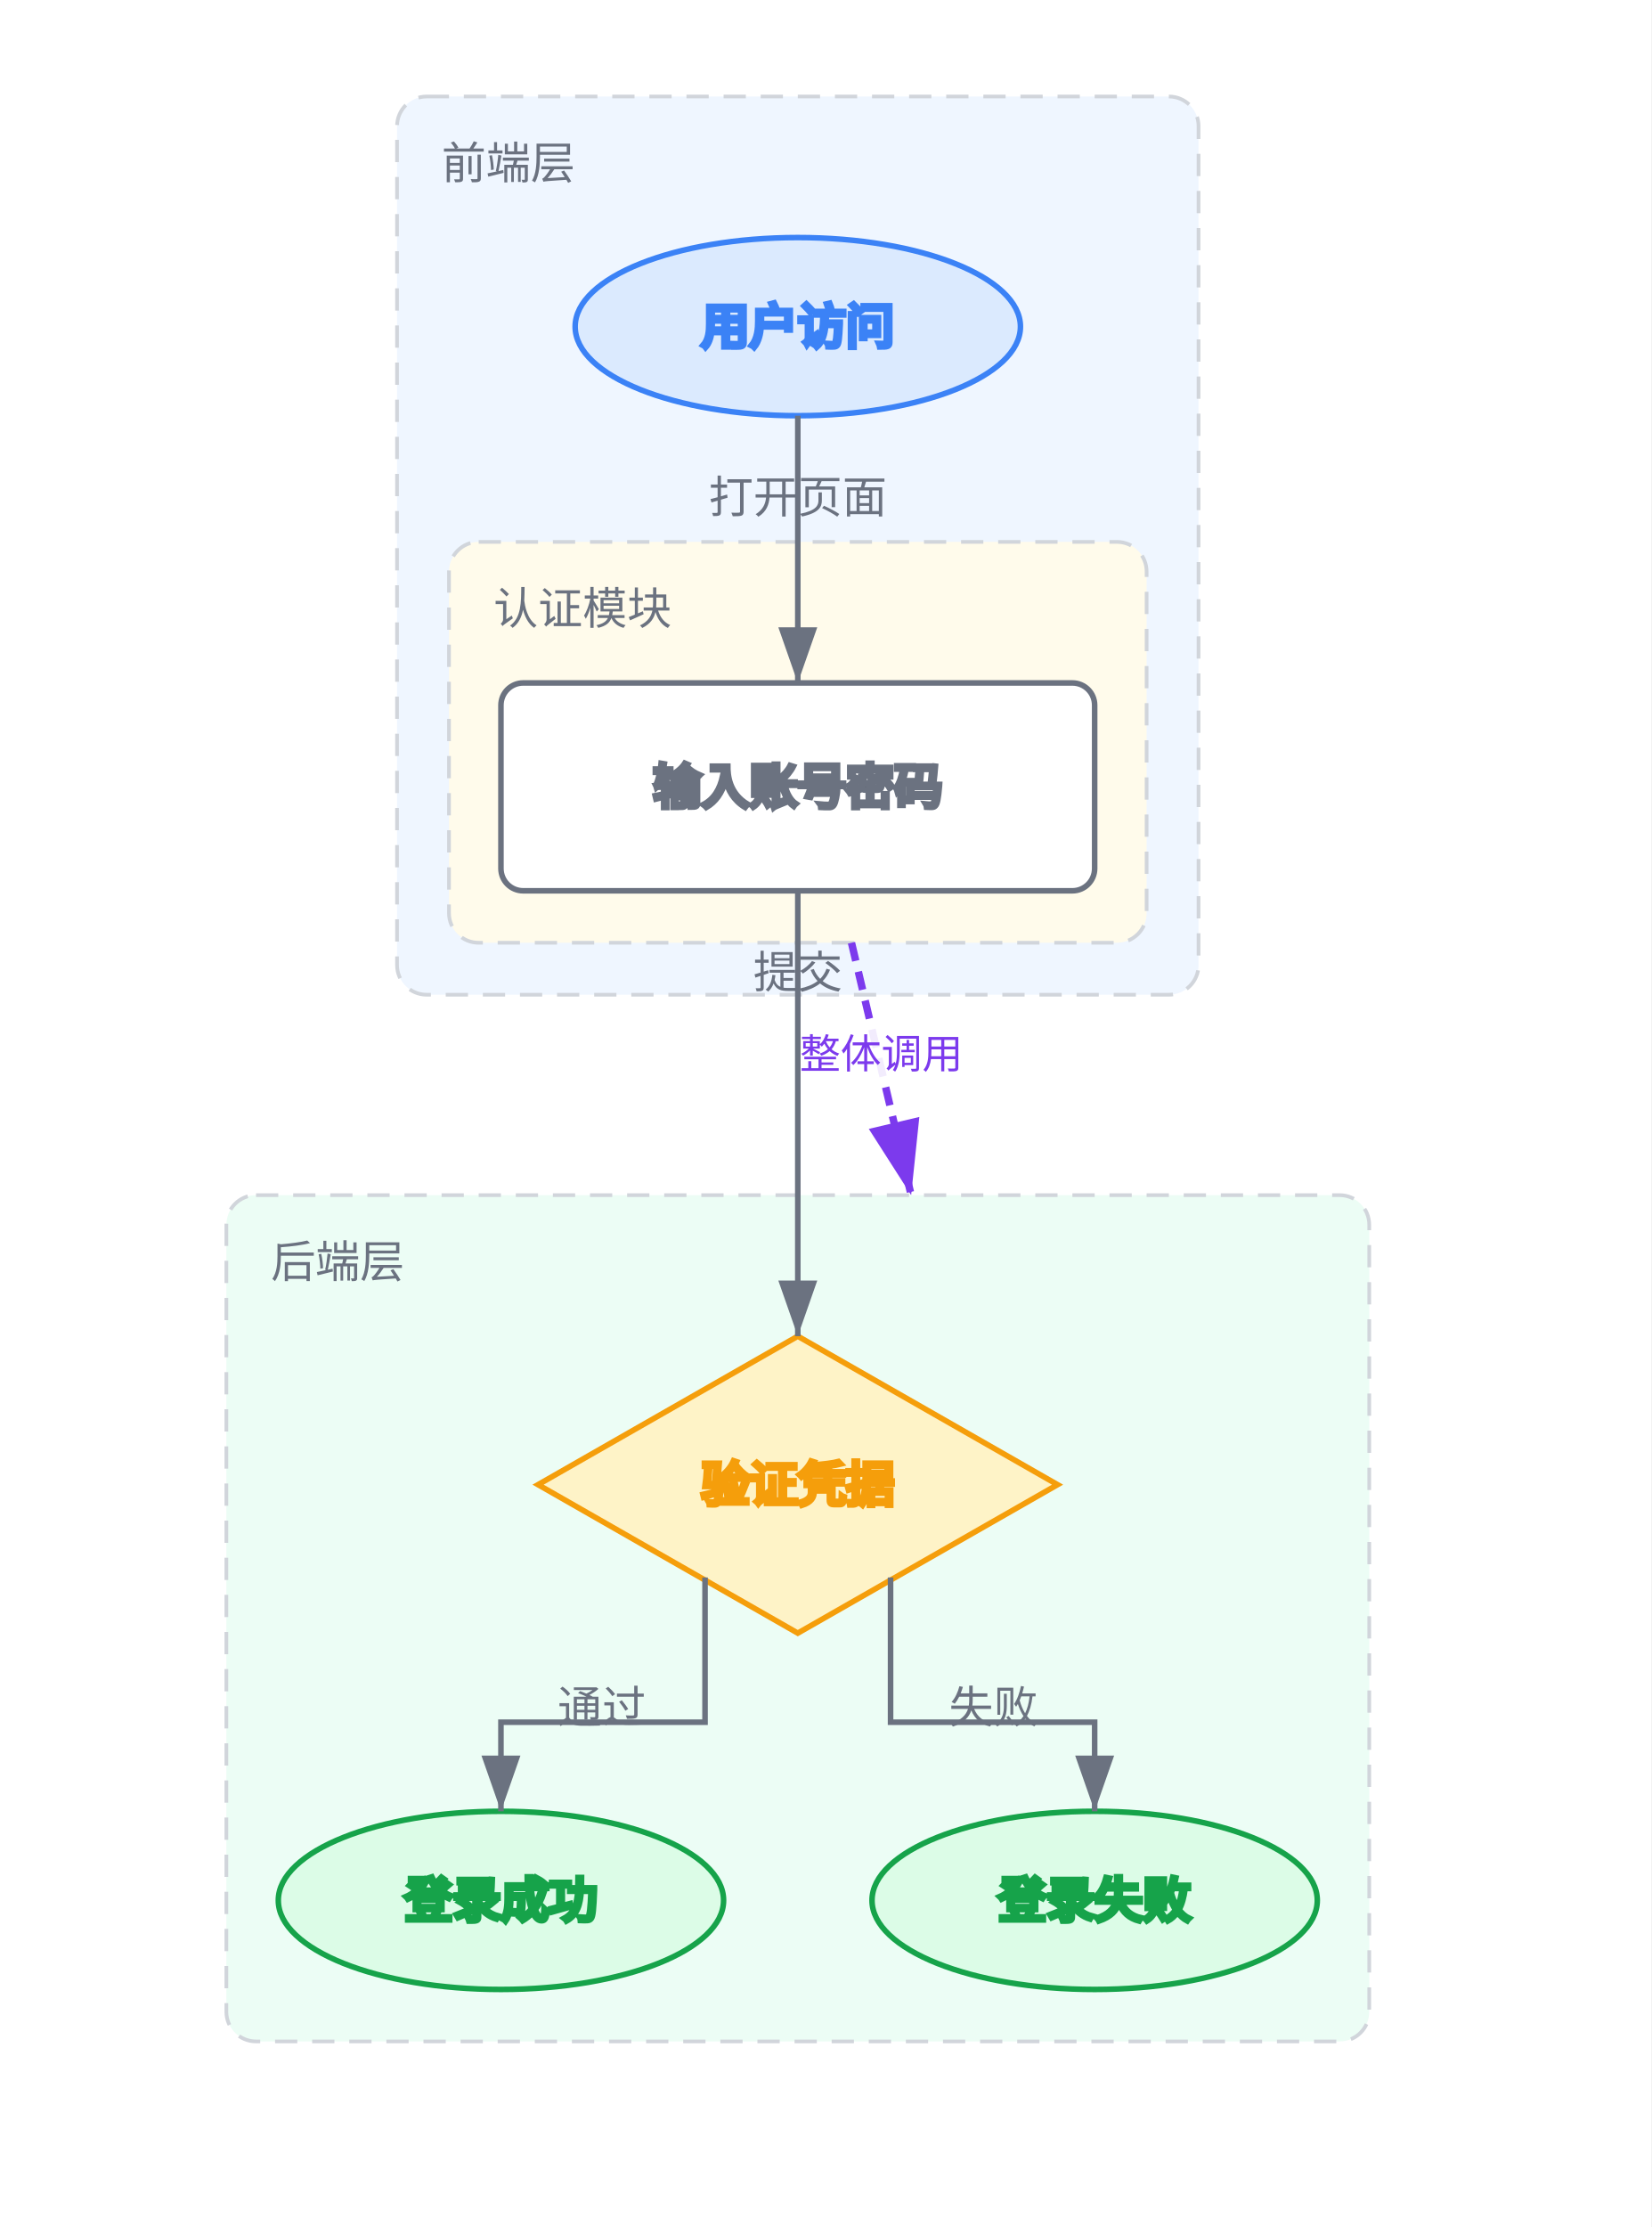
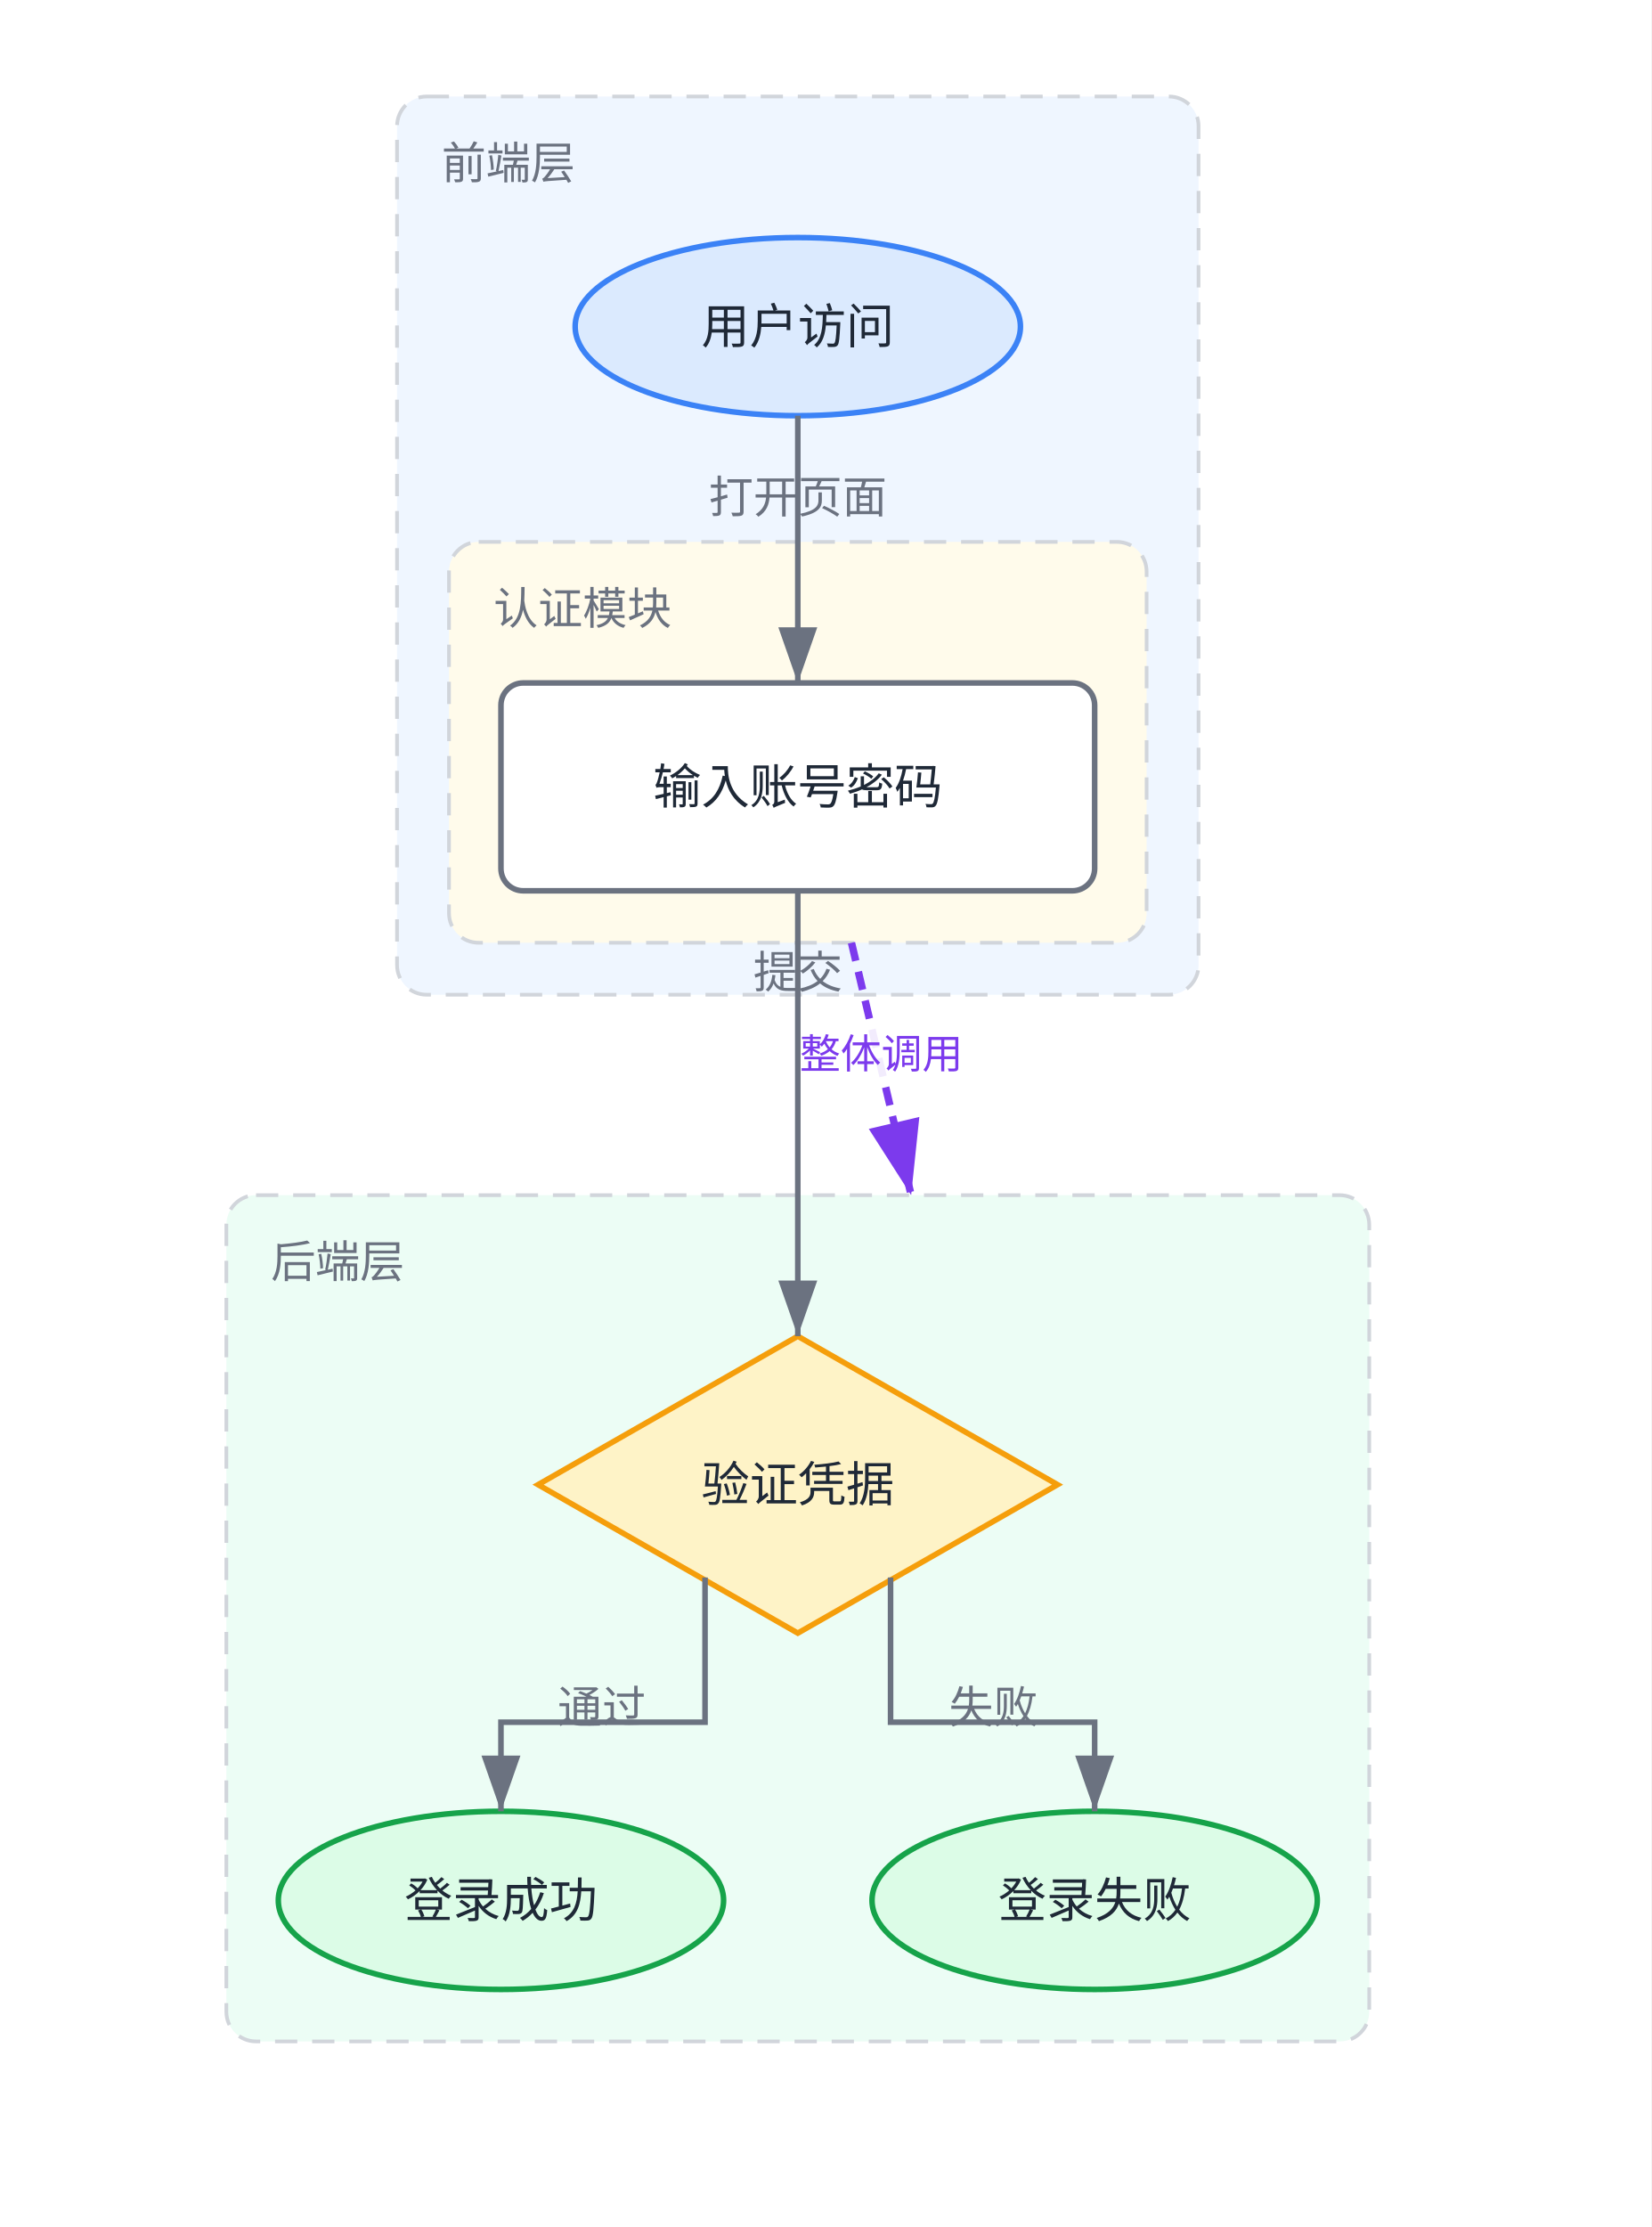
<svg xmlns="http://www.w3.org/2000/svg" width="445" height="600" viewBox="0 0 445 600">
  <defs>
    <marker id="arrowhead" markerWidth="10" markerHeight="7" refX="10" refY="3.5" orient="auto">
      <polygon points="0 0, 10 3.5, 0 7" fill="#6b7280" />
    </marker>
    <marker id="arrowhead-purple" markerWidth="10" markerHeight="7" refX="10" refY="3.5" orient="auto">
      <polygon points="0 0, 10 3.5, 0 7" fill="#7c3aed" />
    </marker>
  </defs>
  <style>.lgdl-anchors,.lgdl-edge-anchors{opacity:0;pointer-events:none;transition:opacity .12s ease}.lgdl-node:hover + .lgdl-anchors,.lgdl-class:hover + .lgdl-anchors,.lgdl-group:hover + .lgdl-anchors,.lgdl-lane:hover + .lgdl-anchors{opacity:1}.lgdl-edge:hover + .lgdl-edge-anchors,.lgdl-aggregate-edge:hover + .lgdl-edge-anchors{opacity:1}.lgdl-node.lgdl-hovered + .lgdl-anchors,.lgdl-class.lgdl-hovered + .lgdl-anchors,.lgdl-group.lgdl-hovered + .lgdl-anchors,.lgdl-lane.lgdl-hovered + .lgdl-anchors{opacity:1}.lgdl-edge.lgdl-hovered + .lgdl-edge-anchors,.lgdl-aggregate-edge.lgdl-hovered + .lgdl-edge-anchors{opacity:1}.lgdl-hovered{filter:drop-shadow(0 0 3px rgba(79,70,229,.65))}</style>
  <rect x="0" y="0" width="445" height="600" fill="#ffffff" />
  <g class="lgdl-group" data-lgdl-loc="groups[1]">
    <rect x="107" y="26" width="216" height="242" rx="8" fill="#eff6ff" stroke="#d1d5db" stroke-dasharray="6 4" />
    <text x="119" y="44" font-family="'Segoe UI', 'PingFang SC', 'Microsoft YaHei', sans-serif" font-size="12" fill="#6b7280" text-anchor="start" dominant-baseline="middle">前端层</text>
  </g>
  <g class="lgdl-anchors">
    <circle cx="323.0" cy="147.0" r="3" fill="#64748b" />
    <circle cx="323.0" cy="175.9" r="3" fill="#64748b" />
    <circle cx="323.0" cy="209.4" r="3" fill="#64748b" />
    <circle cx="323.0" cy="255.0" r="3" fill="#64748b" />
    <circle cx="284.9" cy="268.0" r="3" fill="#64748b" />
    <circle cx="247.4" cy="268.0" r="3" fill="#64748b" />
    <circle cx="215.0" cy="268.0" r="3" fill="#64748b" />
    <circle cx="182.6" cy="268.0" r="3" fill="#64748b" />
    <circle cx="145.1" cy="268.0" r="3" fill="#64748b" />
    <circle cx="107.0" cy="255.0" r="3" fill="#64748b" />
    <circle cx="107.0" cy="209.4" r="3" fill="#64748b" />
    <circle cx="107.0" cy="175.9" r="3" fill="#64748b" />
    <circle cx="107.0" cy="147.0" r="3" fill="#64748b" />
    <circle cx="107.0" cy="118.1" r="3" fill="#64748b" />
    <circle cx="107.0" cy="84.6" r="3" fill="#64748b" />
    <circle cx="107.0" cy="39.0" r="3" fill="#64748b" />
    <circle cx="145.1" cy="26.0" r="3" fill="#64748b" />
    <circle cx="182.6" cy="26.0" r="3" fill="#64748b" />
    <circle cx="215.0" cy="26.0" r="3" fill="#64748b" />
    <circle cx="247.4" cy="26.0" r="3" fill="#64748b" />
    <circle cx="284.9" cy="26.0" r="3" fill="#64748b" />
    <circle cx="323.0" cy="39.0" r="3" fill="#64748b" />
    <circle cx="323.0" cy="84.6" r="3" fill="#64748b" />
    <circle cx="323.0" cy="118.1" r="3" fill="#64748b" />
  </g>
  <g class="lgdl-group" data-lgdl-loc="groups[2]">
    <rect x="61" y="322" width="308" height="228" rx="8" fill="#ecfdf5" stroke="#d1d5db" stroke-dasharray="6 4" />
    <text x="73" y="340" font-family="'Segoe UI', 'PingFang SC', 'Microsoft YaHei', sans-serif" font-size="12" fill="#6b7280" text-anchor="start" dominant-baseline="middle">后端层</text>
  </g>
  <g class="lgdl-anchors">
    <circle cx="369.0" cy="436.0" r="3" fill="#64748b" />
    <circle cx="369.0" cy="477.3" r="3" fill="#64748b" />
    <circle cx="369.0" cy="524.9" r="3" fill="#64748b" />
    <circle cx="329.0" cy="550.0" r="3" fill="#64748b" />
    <circle cx="280.8" cy="550.0" r="3" fill="#64748b" />
    <circle cx="245.5" cy="550.0" r="3" fill="#64748b" />
    <circle cx="215.0" cy="550.0" r="3" fill="#64748b" />
    <circle cx="184.5" cy="550.0" r="3" fill="#64748b" />
    <circle cx="149.2" cy="550.0" r="3" fill="#64748b" />
    <circle cx="101.0" cy="550.0" r="3" fill="#64748b" />
    <circle cx="61.0" cy="524.9" r="3" fill="#64748b" />
    <circle cx="61.0" cy="477.3" r="3" fill="#64748b" />
    <circle cx="61.0" cy="436.0" r="3" fill="#64748b" />
    <circle cx="61.0" cy="394.7" r="3" fill="#64748b" />
    <circle cx="61.0" cy="347.1" r="3" fill="#64748b" />
    <circle cx="101.0" cy="322.0" r="3" fill="#64748b" />
    <circle cx="149.2" cy="322.0" r="3" fill="#64748b" />
    <circle cx="184.5" cy="322.0" r="3" fill="#64748b" />
    <circle cx="215.0" cy="322.0" r="3" fill="#64748b" />
    <circle cx="245.5" cy="322.0" r="3" fill="#64748b" />
    <circle cx="280.8" cy="322.0" r="3" fill="#64748b" />
    <circle cx="329.0" cy="322.0" r="3" fill="#64748b" />
    <circle cx="369.0" cy="347.1" r="3" fill="#64748b" />
    <circle cx="369.0" cy="394.7" r="3" fill="#64748b" />
  </g>
  <g class="lgdl-group" data-lgdl-loc="groups[0]">
    <rect x="121" y="146" width="188" height="108" rx="8" fill="#fffbeb" stroke="#d1d5db" stroke-dasharray="6 4" />
    <text x="133" y="164" font-family="'Segoe UI', 'PingFang SC', 'Microsoft YaHei', sans-serif" font-size="12" fill="#6b7280" text-anchor="start" dominant-baseline="middle">认证模块</text>
  </g>
  <g class="lgdl-anchors">
    <circle cx="309.0" cy="200.0" r="3" fill="#64748b" />
    <circle cx="309.0" cy="225.2" r="3" fill="#64748b" />
    <circle cx="305.8" cy="252.4" r="3" fill="#64748b" />
    <circle cx="269.0" cy="254.0" r="3" fill="#64748b" />
    <circle cx="246.2" cy="254.0" r="3" fill="#64748b" />
    <circle cx="229.5" cy="254.0" r="3" fill="#64748b" />
    <circle cx="215.0" cy="254.0" r="3" fill="#64748b" />
    <circle cx="200.5" cy="254.0" r="3" fill="#64748b" />
    <circle cx="183.8" cy="254.0" r="3" fill="#64748b" />
    <circle cx="161.0" cy="254.0" r="3" fill="#64748b" />
    <circle cx="124.2" cy="252.4" r="3" fill="#64748b" />
    <circle cx="121.0" cy="225.2" r="3" fill="#64748b" />
    <circle cx="121.0" cy="200.0" r="3" fill="#64748b" />
    <circle cx="121.0" cy="174.8" r="3" fill="#64748b" />
    <circle cx="124.2" cy="147.6" r="3" fill="#64748b" />
    <circle cx="161.0" cy="146.0" r="3" fill="#64748b" />
    <circle cx="183.8" cy="146.0" r="3" fill="#64748b" />
    <circle cx="200.5" cy="146.0" r="3" fill="#64748b" />
    <circle cx="215.0" cy="146.0" r="3" fill="#64748b" />
    <circle cx="229.5" cy="146.0" r="3" fill="#64748b" />
    <circle cx="246.2" cy="146.0" r="3" fill="#64748b" />
    <circle cx="269.0" cy="146.0" r="3" fill="#64748b" />
    <circle cx="305.8" cy="147.6" r="3" fill="#64748b" />
    <circle cx="309.0" cy="174.8" r="3" fill="#64748b" />
  </g>
-   <g class="lgdl-node" data-lgdl-loc="nodes[0]" fill="#dbeafe" stroke="#3b82f6" stroke-width="1.5">
-     <rect x="155" y="64" width="120" height="48" rx="60" ry="60" />
+   <g class="lgdl-node" data-lgdl-loc="nodes[0]">
+     <rect x="155" y="64" width="120" height="48" rx="60" ry="60" fill="#dbeafe" stroke="#3b82f6" stroke-width="1.5" />
    <text x="215" y="88" font-family="'Segoe UI', 'PingFang SC', 'Microsoft YaHei', sans-serif" font-size="13" fill="#1f2937" text-anchor="middle" dominant-baseline="middle">用户访问</text>
  </g>
  <g class="lgdl-anchors">
    <circle cx="275.0" cy="88.0" r="3" fill="#3b82f6" />
    <circle cx="264.8" cy="101.4" r="3" fill="#3b82f6" />
    <circle cx="249.2" cy="107.7" r="3" fill="#3b82f6" />
    <circle cx="237.3" cy="110.3" r="3" fill="#3b82f6" />
    <circle cx="228.5" cy="111.4" r="3" fill="#3b82f6" />
    <circle cx="221.4" cy="111.9" r="3" fill="#3b82f6" />
    <circle cx="215.0" cy="112.0" r="3" fill="#3b82f6" />
    <circle cx="208.6" cy="111.9" r="3" fill="#3b82f6" />
    <circle cx="201.5" cy="111.4" r="3" fill="#3b82f6" />
    <circle cx="192.7" cy="110.3" r="3" fill="#3b82f6" />
    <circle cx="180.8" cy="107.7" r="3" fill="#3b82f6" />
    <circle cx="165.2" cy="101.4" r="3" fill="#3b82f6" />
    <circle cx="155.0" cy="88.0" r="3" fill="#3b82f6" />
    <circle cx="165.2" cy="74.6" r="3" fill="#3b82f6" />
    <circle cx="180.8" cy="68.3" r="3" fill="#3b82f6" />
    <circle cx="192.7" cy="65.7" r="3" fill="#3b82f6" />
    <circle cx="201.5" cy="64.6" r="3" fill="#3b82f6" />
    <circle cx="208.6" cy="64.1" r="3" fill="#3b82f6" />
    <circle cx="215.0" cy="64.0" r="3" fill="#3b82f6" />
    <circle cx="221.4" cy="64.1" r="3" fill="#3b82f6" />
    <circle cx="228.5" cy="64.6" r="3" fill="#3b82f6" />
    <circle cx="237.3" cy="65.7" r="3" fill="#3b82f6" />
    <circle cx="249.2" cy="68.3" r="3" fill="#3b82f6" />
    <circle cx="264.8" cy="74.6" r="3" fill="#3b82f6" />
  </g>
-   <g class="lgdl-node" data-lgdl-loc="nodes[1]" fill="#ffffff" stroke="#6b7280" stroke-width="1.5">
-     <rect x="135" y="184" width="160" height="56" rx="6" ry="6" />
+   <g class="lgdl-node" data-lgdl-loc="nodes[1]">
+     <rect x="135" y="184" width="160" height="56" rx="6" ry="6" fill="#ffffff" stroke="#6b7280" stroke-width="1.5" />
    <text x="215" y="212" font-family="'Segoe UI', 'PingFang SC', 'Microsoft YaHei', sans-serif" font-size="13" fill="#1f2937" text-anchor="middle" dominant-baseline="middle">输入账号密码</text>
  </g>
  <g class="lgdl-anchors">
    <circle cx="295.0" cy="212.0" r="3" fill="#6b7280" />
    <circle cx="295.0" cy="233.4" r="3" fill="#6b7280" />
    <circle cx="263.5" cy="240.0" r="3" fill="#6b7280" />
    <circle cx="243.0" cy="240.0" r="3" fill="#6b7280" />
    <circle cx="231.2" cy="240.0" r="3" fill="#6b7280" />
    <circle cx="222.5" cy="240.0" r="3" fill="#6b7280" />
    <circle cx="215.0" cy="240.0" r="3" fill="#6b7280" />
    <circle cx="207.5" cy="240.0" r="3" fill="#6b7280" />
    <circle cx="198.8" cy="240.0" r="3" fill="#6b7280" />
    <circle cx="187.0" cy="240.0" r="3" fill="#6b7280" />
    <circle cx="166.5" cy="240.0" r="3" fill="#6b7280" />
    <circle cx="135.0" cy="233.4" r="3" fill="#6b7280" />
    <circle cx="135.0" cy="212.0" r="3" fill="#6b7280" />
    <circle cx="135.0" cy="190.6" r="3" fill="#6b7280" />
    <circle cx="166.5" cy="184.0" r="3" fill="#6b7280" />
    <circle cx="187.0" cy="184.0" r="3" fill="#6b7280" />
    <circle cx="198.8" cy="184.0" r="3" fill="#6b7280" />
    <circle cx="207.5" cy="184.0" r="3" fill="#6b7280" />
    <circle cx="215.0" cy="184.0" r="3" fill="#6b7280" />
    <circle cx="222.5" cy="184.0" r="3" fill="#6b7280" />
    <circle cx="231.2" cy="184.0" r="3" fill="#6b7280" />
    <circle cx="243.0" cy="184.0" r="3" fill="#6b7280" />
    <circle cx="263.5" cy="184.0" r="3" fill="#6b7280" />
    <circle cx="295.0" cy="190.6" r="3" fill="#6b7280" />
  </g>
-   <g class="lgdl-node" data-lgdl-loc="nodes[2]" fill="#fef3c7" stroke="#f59e0b" stroke-width="1.5">
-     <polygon points="215,360 285,400 215,440 145,400" />
+   <g class="lgdl-node" data-lgdl-loc="nodes[2]">
+     <polygon points="215,360 285,400 215,440 145,400" fill="#fef3c7" stroke="#f59e0b" stroke-width="1.5" />
    <text x="215" y="400" font-family="'Segoe UI', 'PingFang SC', 'Microsoft YaHei', sans-serif" font-size="13" fill="#1f2937" text-anchor="middle" dominant-baseline="middle">验证凭据</text>
  </g>
  <g class="lgdl-anchors">
    <circle cx="285.0" cy="400.0" r="3" fill="#f59e0b" />
    <circle cx="262.7" cy="412.8" r="3" fill="#f59e0b" />
    <circle cx="249.8" cy="420.1" r="3" fill="#f59e0b" />
    <circle cx="240.5" cy="425.5" r="3" fill="#f59e0b" />
    <circle cx="232.4" cy="430.1" r="3" fill="#f59e0b" />
    <circle cx="224.3" cy="434.7" r="3" fill="#f59e0b" />
    <circle cx="215.0" cy="440.0" r="3" fill="#f59e0b" />
    <circle cx="205.7" cy="434.7" r="3" fill="#f59e0b" />
    <circle cx="197.6" cy="430.1" r="3" fill="#f59e0b" />
    <circle cx="189.5" cy="425.5" r="3" fill="#f59e0b" />
    <circle cx="180.2" cy="420.1" r="3" fill="#f59e0b" />
    <circle cx="167.3" cy="412.8" r="3" fill="#f59e0b" />
    <circle cx="145.0" cy="400.0" r="3" fill="#f59e0b" />
    <circle cx="167.3" cy="387.2" r="3" fill="#f59e0b" />
    <circle cx="180.2" cy="379.9" r="3" fill="#f59e0b" />
    <circle cx="189.5" cy="374.5" r="3" fill="#f59e0b" />
    <circle cx="197.6" cy="369.9" r="3" fill="#f59e0b" />
    <circle cx="205.7" cy="365.3" r="3" fill="#f59e0b" />
    <circle cx="215.0" cy="360.0" r="3" fill="#f59e0b" />
    <circle cx="224.3" cy="365.3" r="3" fill="#f59e0b" />
    <circle cx="232.4" cy="369.9" r="3" fill="#f59e0b" />
    <circle cx="240.5" cy="374.5" r="3" fill="#f59e0b" />
    <circle cx="249.8" cy="379.9" r="3" fill="#f59e0b" />
    <circle cx="262.7" cy="387.2" r="3" fill="#f59e0b" />
  </g>
-   <g class="lgdl-node" data-lgdl-loc="nodes[3]" fill="#dcfce7" stroke="#16a34a" stroke-width="1.5">
-     <rect x="75" y="488" width="120" height="48" rx="60" ry="60" />
+   <g class="lgdl-node" data-lgdl-loc="nodes[3]">
+     <rect x="75" y="488" width="120" height="48" rx="60" ry="60" fill="#dcfce7" stroke="#16a34a" stroke-width="1.5" />
    <text x="135" y="512" font-family="'Segoe UI', 'PingFang SC', 'Microsoft YaHei', sans-serif" font-size="13" fill="#1f2937" text-anchor="middle" dominant-baseline="middle">登录成功</text>
  </g>
  <g class="lgdl-anchors">
    <circle cx="195.0" cy="512.0" r="3" fill="#16a34a" />
    <circle cx="184.8" cy="525.4" r="3" fill="#16a34a" />
    <circle cx="169.2" cy="531.7" r="3" fill="#16a34a" />
    <circle cx="157.3" cy="534.3" r="3" fill="#16a34a" />
    <circle cx="148.5" cy="535.4" r="3" fill="#16a34a" />
    <circle cx="141.4" cy="535.9" r="3" fill="#16a34a" />
    <circle cx="135.0" cy="536.0" r="3" fill="#16a34a" />
    <circle cx="128.6" cy="535.9" r="3" fill="#16a34a" />
    <circle cx="121.5" cy="535.4" r="3" fill="#16a34a" />
    <circle cx="112.7" cy="534.3" r="3" fill="#16a34a" />
    <circle cx="100.8" cy="531.7" r="3" fill="#16a34a" />
    <circle cx="85.2" cy="525.4" r="3" fill="#16a34a" />
    <circle cx="75.0" cy="512.0" r="3" fill="#16a34a" />
    <circle cx="85.2" cy="498.6" r="3" fill="#16a34a" />
    <circle cx="100.8" cy="492.3" r="3" fill="#16a34a" />
    <circle cx="112.7" cy="489.7" r="3" fill="#16a34a" />
    <circle cx="121.5" cy="488.6" r="3" fill="#16a34a" />
    <circle cx="128.6" cy="488.1" r="3" fill="#16a34a" />
    <circle cx="135.0" cy="488.0" r="3" fill="#16a34a" />
    <circle cx="141.4" cy="488.1" r="3" fill="#16a34a" />
    <circle cx="148.5" cy="488.6" r="3" fill="#16a34a" />
    <circle cx="157.3" cy="489.7" r="3" fill="#16a34a" />
    <circle cx="169.2" cy="492.3" r="3" fill="#16a34a" />
    <circle cx="184.8" cy="498.6" r="3" fill="#16a34a" />
  </g>
-   <g class="lgdl-node" data-lgdl-loc="nodes[4]" fill="#dcfce7" stroke="#16a34a" stroke-width="1.5">
-     <rect x="235" y="488" width="120" height="48" rx="60" ry="60" />
+   <g class="lgdl-node" data-lgdl-loc="nodes[4]">
+     <rect x="235" y="488" width="120" height="48" rx="60" ry="60" fill="#dcfce7" stroke="#16a34a" stroke-width="1.5" />
    <text x="295" y="512" font-family="'Segoe UI', 'PingFang SC', 'Microsoft YaHei', sans-serif" font-size="13" fill="#1f2937" text-anchor="middle" dominant-baseline="middle">登录失败</text>
  </g>
  <g class="lgdl-anchors">
    <circle cx="355.0" cy="512.0" r="3" fill="#16a34a" />
    <circle cx="344.8" cy="525.4" r="3" fill="#16a34a" />
    <circle cx="329.2" cy="531.7" r="3" fill="#16a34a" />
    <circle cx="317.3" cy="534.3" r="3" fill="#16a34a" />
    <circle cx="308.5" cy="535.4" r="3" fill="#16a34a" />
    <circle cx="301.4" cy="535.9" r="3" fill="#16a34a" />
    <circle cx="295.0" cy="536.0" r="3" fill="#16a34a" />
    <circle cx="288.6" cy="535.9" r="3" fill="#16a34a" />
    <circle cx="281.5" cy="535.4" r="3" fill="#16a34a" />
    <circle cx="272.7" cy="534.3" r="3" fill="#16a34a" />
    <circle cx="260.8" cy="531.7" r="3" fill="#16a34a" />
    <circle cx="245.2" cy="525.4" r="3" fill="#16a34a" />
    <circle cx="235.0" cy="512.0" r="3" fill="#16a34a" />
    <circle cx="245.2" cy="498.6" r="3" fill="#16a34a" />
    <circle cx="260.8" cy="492.3" r="3" fill="#16a34a" />
    <circle cx="272.7" cy="489.7" r="3" fill="#16a34a" />
    <circle cx="281.5" cy="488.6" r="3" fill="#16a34a" />
    <circle cx="288.6" cy="488.1" r="3" fill="#16a34a" />
    <circle cx="295.0" cy="488.0" r="3" fill="#16a34a" />
    <circle cx="301.4" cy="488.1" r="3" fill="#16a34a" />
    <circle cx="308.5" cy="488.6" r="3" fill="#16a34a" />
    <circle cx="317.3" cy="489.7" r="3" fill="#16a34a" />
    <circle cx="329.2" cy="492.3" r="3" fill="#16a34a" />
    <circle cx="344.8" cy="498.6" r="3" fill="#16a34a" />
  </g>
  <g class="lgdl-aggregate-edge" data-lgdl-loc="edges[4]">
    <line x1="229.469" y1="254" x2="245.546" y2="322" stroke="#7c3aed" stroke-width="2" stroke-dasharray="5 3" marker-end="url(#arrowhead-purple)" />
    <rect x="211.5" y="275.5" width="52" height="17" rx="3" fill="#ffffff" opacity="0.9" />
    <text x="237.508" y="284" font-family="'Segoe UI', 'PingFang SC', 'Microsoft YaHei', sans-serif" font-size="11" fill="#7c3aed" text-anchor="middle" dominant-baseline="middle">整体调用</text>
  </g>
  <g class="lgdl-edge-anchors">
    <circle cx="229.5" cy="254.0" r="3.5" fill="#7c3aed" />
    <circle cx="245.5" cy="322.0" r="3.5" fill="#7c3aed" />
  </g>
  <g class="lgdl-edge" data-lgdl-loc="edges[0]">
    <path d="M 215,112 L 215,136 L 215,160 L 215,184" fill="none" stroke="#6b7280" stroke-width="1.5" marker-end="url(#arrowhead)" />
    <text x="215" y="134" font-family="'Segoe UI', 'PingFang SC', 'Microsoft YaHei', sans-serif" font-size="12" fill="#6b7280" text-anchor="middle" dominant-baseline="middle">打开页面</text>
  </g>
  <g class="lgdl-edge-anchors">
    <circle cx="215.0" cy="112.0" r="3.5" fill="#6b7280" />
    <circle cx="215.0" cy="184.0" r="3.5" fill="#6b7280" />
  </g>
  <g class="lgdl-edge" data-lgdl-loc="edges[1]">
    <path d="M 215,240 L 215,264 L 215,288 L 215,312 L 215,336 L 215,360" fill="none" stroke="#6b7280" stroke-width="1.5" marker-end="url(#arrowhead)" />
    <text x="215" y="262" font-family="'Segoe UI', 'PingFang SC', 'Microsoft YaHei', sans-serif" font-size="12" fill="#6b7280" text-anchor="middle" dominant-baseline="middle">提交</text>
  </g>
  <g class="lgdl-edge-anchors">
    <circle cx="215.0" cy="240.0" r="3.5" fill="#6b7280" />
    <circle cx="215.0" cy="360.0" r="3.5" fill="#6b7280" />
  </g>
  <g class="lgdl-edge" data-lgdl-loc="edges[2]">
    <path d="M 190,425 L 190,464 L 135,464 L 135,488" fill="none" stroke="#6b7280" stroke-width="1.5" marker-end="url(#arrowhead)" />
    <text x="162.273" y="460" font-family="'Segoe UI', 'PingFang SC', 'Microsoft YaHei', sans-serif" font-size="12" fill="#6b7280" text-anchor="middle" dominant-baseline="middle">通过</text>
  </g>
  <g class="lgdl-edge-anchors">
    <circle cx="189.5" cy="425.5" r="3.5" fill="#6b7280" />
    <circle cx="135.0" cy="488.0" r="3.5" fill="#6b7280" />
  </g>
  <g class="lgdl-edge" data-lgdl-loc="edges[3]">
    <path d="M 240,425 L 240,464 L 295,464 L 295,488" fill="none" stroke="#6b7280" stroke-width="1.5" marker-end="url(#arrowhead)" />
    <text x="267.727" y="460" font-family="'Segoe UI', 'PingFang SC', 'Microsoft YaHei', sans-serif" font-size="12" fill="#6b7280" text-anchor="middle" dominant-baseline="middle">失败</text>
  </g>
  <g class="lgdl-edge-anchors">
    <circle cx="240.5" cy="425.5" r="3.5" fill="#6b7280" />
    <circle cx="295.0" cy="488.0" r="3.5" fill="#6b7280" />
  </g>
</svg>
